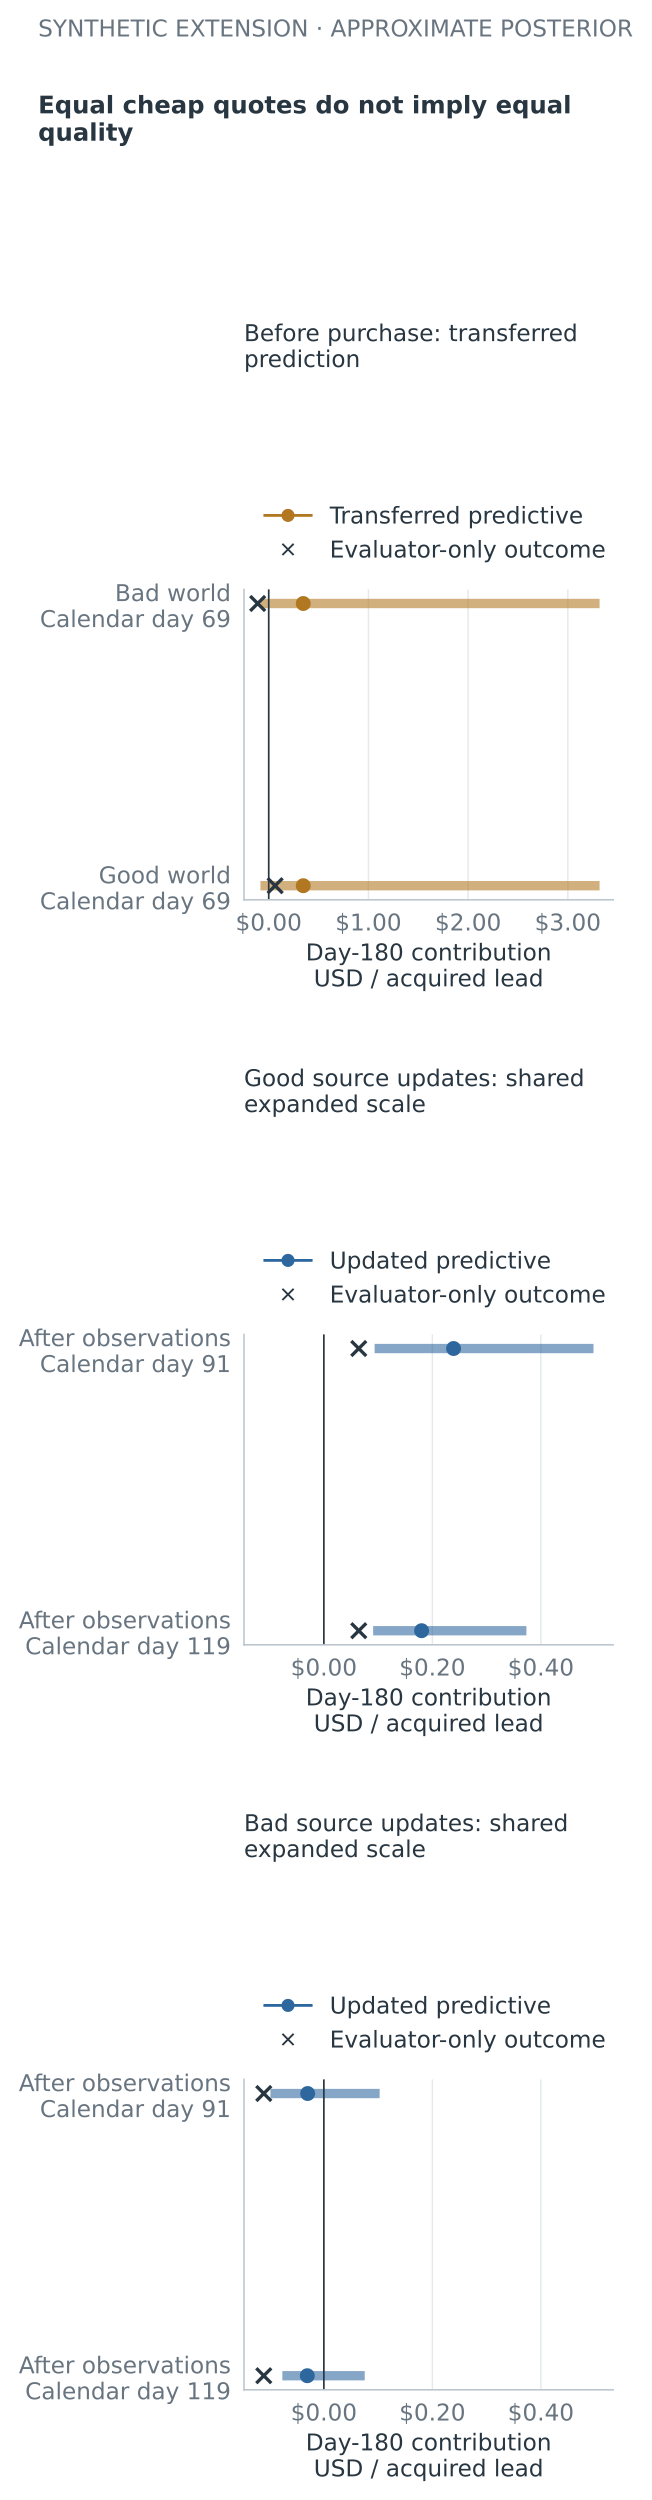
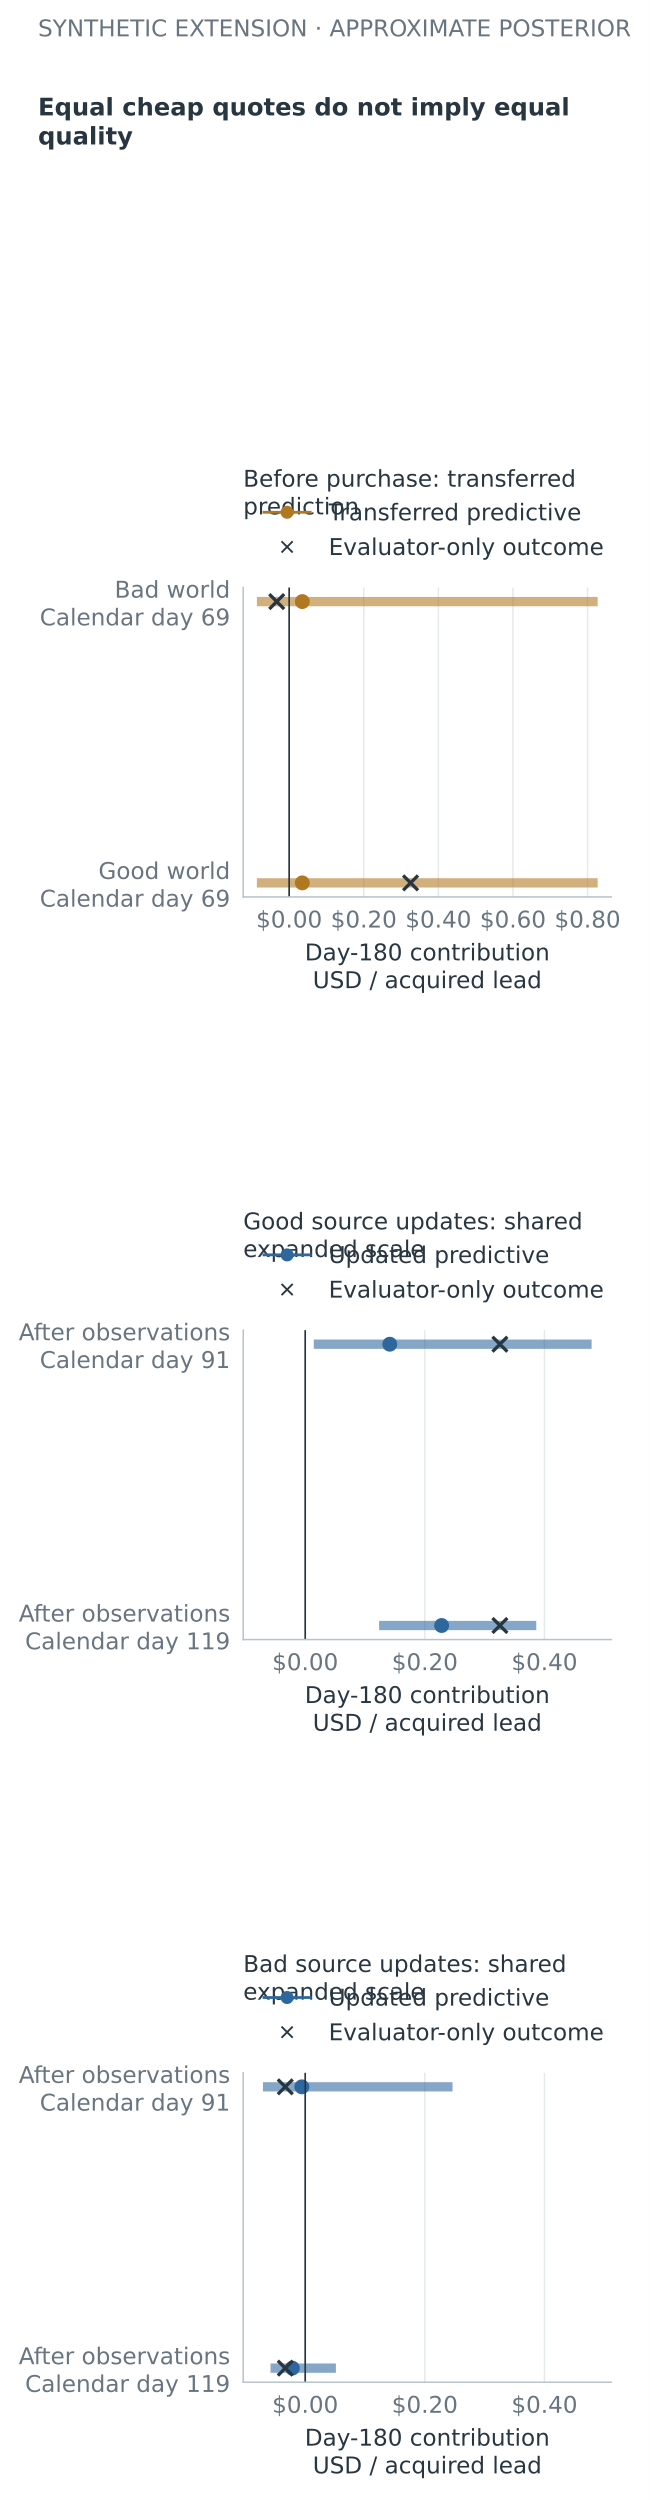
- <svg xmlns="http://www.w3.org/2000/svg" xmlns:xlink="http://www.w3.org/1999/xlink" role="img" aria-labelledby="05-new-source-transfer-mobile-title 05-new-source-transfer-mobile-desc" width="348.898pt" height="1338.029pt" viewBox="0 0 348.898 1338.029" version="1.1">
+ <svg xmlns="http://www.w3.org/2000/svg" xmlns:xlink="http://www.w3.org/1999/xlink" role="img" aria-labelledby="05-new-source-transfer-mobile-title 05-new-source-transfer-mobile-desc" width="348.902pt" height="1342.31pt" viewBox="0 0 348.902 1342.31" version="1.1">
  <defs>
    <style type="text/css">*{stroke-linejoin: round; stroke-linecap: butt}</style>
  </defs>
  <g id="figure_1">
    <g id="patch_1">
-       <path d="M 0 1338.029  L 348.898 1338.029  L 348.898 0  L 0 0  z " style="fill: #ffffff" />
+       <path d="M 0 1342.31  L 348.902 1342.31  L 348.902 0  L 0 0  z " style="fill: #ffffff" />
    </g>
    <g id="axes_1">
      <g id="patch_2">
-         <path d="M 130.587 481.59  L 328.226 481.59  L 328.226 315.45  L 130.587 315.45  z " style="fill: #ffffff" />
+         <path d="M 130.594 481.59  L 328.234 481.59  L 328.234 315.45  L 130.594 315.45  z " style="fill: #ffffff" />
      </g>
      <g id="matplotlib.axis_1">
        <g id="xtick_1">
          <g id="line2d_1">
-             <path d="M 143.817 481.59  L 143.817 315.45  " clip-path="url(#p47cbc9ac75)" style="fill: none; stroke: #e4e9ed; stroke-width: 0.8; stroke-linecap: square" />
+             <path d="M 155.258 481.59  L 155.258 315.45  " clip-path="url(#p6a8cfb82a2)" style="fill: none; stroke: #e4e9ed; stroke-width: 0.8; stroke-linecap: square" />
          </g>
          <g id="line2d_2" />
          <g id="text_1">
-             <text style="font-size: 12.4px; font-family: 'DejaVu Sans'; text-anchor: middle; fill: #687580" x="143.817" y="498.012" transform="rotate(-0 143.8169 498.0121)">$0.00</text>
+             <text style="font-size: 12.4px; font-family: 'DejaVu Sans'; text-anchor: middle; fill: #687580" x="155.258" y="498.012" transform="rotate(-0 155.2583 498.0121)">$0.00</text>
          </g>
        </g>
        <g id="xtick_2">
          <g id="line2d_3">
-             <path d="M 197.18 481.59  L 197.18 315.45  " clip-path="url(#p47cbc9ac75)" style="fill: none; stroke: #e4e9ed; stroke-width: 0.8; stroke-linecap: square" />
+             <path d="M 195.31 481.59  L 195.31 315.45  " clip-path="url(#p6a8cfb82a2)" style="fill: none; stroke: #e4e9ed; stroke-width: 0.8; stroke-linecap: square" />
          </g>
          <g id="line2d_4" />
          <g id="text_2">
-             <text style="font-size: 12.4px; font-family: 'DejaVu Sans'; text-anchor: middle; fill: #687580" x="197.18" y="498.012" transform="rotate(-0 197.1801 498.0121)">$1.00</text>
+             <text style="font-size: 12.4px; font-family: 'DejaVu Sans'; text-anchor: middle; fill: #687580" x="195.31" y="498.012" transform="rotate(-0 195.3099 498.0121)">$0.20</text>
          </g>
        </g>
        <g id="xtick_3">
          <g id="line2d_5">
-             <path d="M 250.543 481.59  L 250.543 315.45  " clip-path="url(#p47cbc9ac75)" style="fill: none; stroke: #e4e9ed; stroke-width: 0.8; stroke-linecap: square" />
+             <path d="M 235.362 481.59  L 235.362 315.45  " clip-path="url(#p6a8cfb82a2)" style="fill: none; stroke: #e4e9ed; stroke-width: 0.8; stroke-linecap: square" />
          </g>
          <g id="line2d_6" />
          <g id="text_3">
-             <text style="font-size: 12.4px; font-family: 'DejaVu Sans'; text-anchor: middle; fill: #687580" x="250.543" y="498.012" transform="rotate(-0 250.5434 498.0121)">$2.00</text>
+             <text style="font-size: 12.4px; font-family: 'DejaVu Sans'; text-anchor: middle; fill: #687580" x="235.362" y="498.012" transform="rotate(-0 235.3615 498.0121)">$0.40</text>
          </g>
        </g>
        <g id="xtick_4">
          <g id="line2d_7">
-             <path d="M 303.907 481.59  L 303.907 315.45  " clip-path="url(#p47cbc9ac75)" style="fill: none; stroke: #e4e9ed; stroke-width: 0.8; stroke-linecap: square" />
+             <path d="M 275.413 481.59  L 275.413 315.45  " clip-path="url(#p6a8cfb82a2)" style="fill: none; stroke: #e4e9ed; stroke-width: 0.8; stroke-linecap: square" />
          </g>
          <g id="line2d_8" />
          <g id="text_4">
-             <text style="font-size: 12.4px; font-family: 'DejaVu Sans'; text-anchor: middle; fill: #687580" x="303.907" y="498.012" transform="rotate(-0 303.9066 498.0121)">$3.00</text>
-           </g>
-         </g>
-         <g id="text_5">
-           <text style="font-size: 12.4px; font-family: 'DejaVu Sans'; fill: #283641" transform="translate(163.6555 514.0129)">Day-180 contribution</text>
-           <text style="font-size: 12.4px; font-family: 'DejaVu Sans'; fill: #283641" transform="translate(167.9296 527.8982)">USD / acquired lead</text>
+             <text style="font-size: 12.4px; font-family: 'DejaVu Sans'; text-anchor: middle; fill: #687580" x="275.413" y="498.012" transform="rotate(-0 275.4131 498.0121)">$0.60</text>
+           </g>
+         </g>
+         <g id="xtick_5">
+           <g id="line2d_9">
+             <path d="M 315.465 481.59  L 315.465 315.45  " clip-path="url(#p6a8cfb82a2)" style="fill: none; stroke: #e4e9ed; stroke-width: 0.8; stroke-linecap: square" />
+           </g>
+           <g id="line2d_10" />
+           <g id="text_5">
+             <text style="font-size: 12.4px; font-family: 'DejaVu Sans'; text-anchor: middle; fill: #687580" x="315.465" y="498.012" transform="rotate(-0 315.4647 498.0121)">$0.80</text>
+           </g>
+         </g>
+         <g id="text_6">
+           <text style="font-size: 12.4px; font-family: 'DejaVu Sans'; fill: #283641" transform="translate(163.6633 515.6542)">Day-180 contribution</text>
+           <text style="font-size: 12.4px; font-family: 'DejaVu Sans'; fill: #283641" transform="translate(167.9345 530.5376)">USD / acquired lead</text>
        </g>
      </g>
      <g id="matplotlib.axis_2">
        <g id="ytick_1">
-           <g id="line2d_9" />
-           <g id="text_6">
-             <text style="font-size: 12.4px; font-family: 'DejaVu Sans'; fill: #687580" transform="translate(61.5245 321.7124)">Bad world</text>
-             <text style="font-size: 12.4px; font-family: 'DejaVu Sans'; fill: #687580" transform="translate(21.35625 335.5977)">Calendar day 69</text>
+           <g id="line2d_11" />
+           <g id="text_7">
+             <text style="font-size: 12.4px; font-family: 'DejaVu Sans'; fill: #687580" transform="translate(61.53225 320.8918)">Bad world</text>
+             <text style="font-size: 12.4px; font-family: 'DejaVu Sans'; fill: #687580" transform="translate(21.364 335.7751)">Calendar day 69</text>
          </g>
        </g>
        <g id="ytick_2">
-           <g id="line2d_10" />
-           <g id="text_7">
-             <text style="font-size: 12.4px; font-family: 'DejaVu Sans'; fill: #687580" transform="translate(52.84837 472.7488)">Good world</text>
-             <text style="font-size: 12.4px; font-family: 'DejaVu Sans'; fill: #687580" transform="translate(21.35625 486.6341)">Calendar day 69</text>
+           <g id="line2d_12" />
+           <g id="text_8">
+             <text style="font-size: 12.4px; font-family: 'DejaVu Sans'; fill: #687580" transform="translate(52.85612 471.9281)">Good world</text>
+             <text style="font-size: 12.4px; font-family: 'DejaVu Sans'; fill: #687580" transform="translate(21.364 486.8115)">Calendar day 69</text>
          </g>
        </g>
      </g>
      <g id="LineCollection_1">
-         <path d="M 139.373 323.002  L 320.906 323.002  " clip-path="url(#p47cbc9ac75)" style="fill: none; stroke: #b17721; stroke-opacity: 0.58; stroke-width: 5" />
-       </g>
-       <g id="line2d_11">
-         <path d="M 162.299 323.002  " clip-path="url(#p47cbc9ac75)" style="fill: none; stroke: #b17721; stroke-width: 1.5; stroke-linecap: square" />
+         <path d="M 137.914 323.002  L 320.914 323.002  " clip-path="url(#p6a8cfb82a2)" style="fill: none; stroke: #b17721; stroke-opacity: 0.58; stroke-width: 5" />
+       </g>
+       <g id="line2d_13">
+         <path d="M 162.308 323.002  " clip-path="url(#p6a8cfb82a2)" style="fill: none; stroke: #b17721; stroke-width: 1.5; stroke-linecap: square" />
        <defs>
-           <path id="mf8f699071f" d="M 0 3.5  C 0.928 3.5 1.819 3.131 2.475 2.475  C 3.131 1.819 3.5 0.928 3.5 0  C 3.5 -0.928 3.131 -1.819 2.475 -2.475  C 1.819 -3.131 0.928 -3.5 0 -3.5  C -0.928 -3.5 -1.819 -3.131 -2.475 -2.475  C -3.131 -1.819 -3.5 -0.928 -3.5 0  C -3.5 0.928 -3.131 1.819 -2.475 2.475  C -1.819 3.131 -0.928 3.5 0 3.5  z " style="stroke: #b17721" />
+           <path id="mad4b477c3c" d="M 0 3.5  C 0.928 3.5 1.819 3.131 2.475 2.475  C 3.131 1.819 3.5 0.928 3.5 0  C 3.5 -0.928 3.131 -1.819 2.475 -2.475  C 1.819 -3.131 0.928 -3.5 0 -3.5  C -0.928 -3.5 -1.819 -3.131 -2.475 -2.475  C -3.131 -1.819 -3.5 -0.928 -3.5 0  C -3.5 0.928 -3.131 1.819 -2.475 2.475  C -1.819 3.131 -0.928 3.5 0 3.5  z " style="stroke: #b17721" />
        </defs>
-         <g clip-path="url(#p47cbc9ac75)">
-           <use xlink:href="#mf8f699071f" x="162.299" y="323.002" style="fill: #b17721; stroke: #b17721" />
-         </g>
-       </g>
-       <g id="line2d_12">
-         <path d="M 137.906 323.002  " clip-path="url(#p47cbc9ac75)" style="fill: none; stroke: #283641; stroke-width: 1.5; stroke-linecap: square" />
+         <g clip-path="url(#p6a8cfb82a2)">
+           <use xlink:href="#mad4b477c3c" x="162.308" y="323.002" style="fill: #b17721; stroke: #b17721" />
+         </g>
+       </g>
+       <g id="line2d_14">
+         <path d="M 148.581 323.002  " clip-path="url(#p6a8cfb82a2)" style="fill: none; stroke: #283641; stroke-width: 1.5; stroke-linecap: square" />
        <defs>
-           <path id="mb9ec2ed5a0" d="M -4 4  L 4 -4  M -4 -4  L 4 4  " style="stroke: #283641; stroke-width: 1.8" />
+           <path id="mddfb6a25ce" d="M -4 4  L 4 -4  M -4 -4  L 4 4  " style="stroke: #283641; stroke-width: 1.8" />
        </defs>
-         <g clip-path="url(#p47cbc9ac75)">
-           <use xlink:href="#mb9ec2ed5a0" x="137.906" y="323.002" style="fill: #283641; stroke: #283641; stroke-width: 1.8" />
+         <g clip-path="url(#p6a8cfb82a2)">
+           <use xlink:href="#mddfb6a25ce" x="148.581" y="323.002" style="fill: #283641; stroke: #283641; stroke-width: 1.8" />
        </g>
      </g>
      <g id="LineCollection_2">
-         <path d="M 139.373 474.038  L 320.906 474.038  " clip-path="url(#p47cbc9ac75)" style="fill: none; stroke: #b17721; stroke-opacity: 0.58; stroke-width: 5" />
-       </g>
-       <g id="line2d_13">
-         <path d="M 162.299 474.038  " clip-path="url(#p47cbc9ac75)" style="fill: none; stroke: #b17721; stroke-width: 1.5; stroke-linecap: square" />
-         <g clip-path="url(#p47cbc9ac75)">
-           <use xlink:href="#mf8f699071f" x="162.299" y="474.038" style="fill: #b17721; stroke: #b17721" />
-         </g>
-       </g>
-       <g id="line2d_14">
-         <path d="M 147.249 474.038  " clip-path="url(#p47cbc9ac75)" style="fill: none; stroke: #283641; stroke-width: 1.5; stroke-linecap: square" />
-         <g clip-path="url(#p47cbc9ac75)">
-           <use xlink:href="#mb9ec2ed5a0" x="147.249" y="474.038" style="fill: #283641; stroke: #283641; stroke-width: 1.8" />
-         </g>
+         <path d="M 137.914 474.038  L 320.914 474.038  " clip-path="url(#p6a8cfb82a2)" style="fill: none; stroke: #b17721; stroke-opacity: 0.58; stroke-width: 5" />
      </g>
      <g id="line2d_15">
-         <path d="M 143.817 481.59  L 143.817 315.45  " clip-path="url(#p47cbc9ac75)" style="fill: none; stroke: #283641; stroke-width: 0.9; stroke-linecap: square" />
+         <path d="M 162.308 474.038  " clip-path="url(#p6a8cfb82a2)" style="fill: none; stroke: #b17721; stroke-width: 1.5; stroke-linecap: square" />
+         <g clip-path="url(#p6a8cfb82a2)">
+           <use xlink:href="#mad4b477c3c" x="162.308" y="474.038" style="fill: #b17721; stroke: #b17721" />
+         </g>
+       </g>
+       <g id="line2d_16">
+         <path d="M 220.444 474.038  " clip-path="url(#p6a8cfb82a2)" style="fill: none; stroke: #283641; stroke-width: 1.5; stroke-linecap: square" />
+         <g clip-path="url(#p6a8cfb82a2)">
+           <use xlink:href="#mddfb6a25ce" x="220.444" y="474.038" style="fill: #283641; stroke: #283641; stroke-width: 1.8" />
+         </g>
+       </g>
+       <g id="line2d_17">
+         <path d="M 155.258 481.59  L 155.258 315.45  " clip-path="url(#p6a8cfb82a2)" style="fill: none; stroke: #283641; stroke-width: 0.9; stroke-linecap: square" />
      </g>
      <g id="patch_3">
-         <path d="M 130.587 481.59  L 130.587 315.45  " style="fill: none; stroke: #b8c2ca; stroke-width: 0.8; stroke-linejoin: miter; stroke-linecap: square" />
+         <path d="M 130.594 481.59  L 130.594 315.45  " style="fill: none; stroke: #b8c2ca; stroke-width: 0.8; stroke-linejoin: miter; stroke-linecap: square" />
      </g>
      <g id="patch_4">
-         <path d="M 130.587 481.59  L 328.226 481.59  " style="fill: none; stroke: #b8c2ca; stroke-width: 0.8; stroke-linejoin: miter; stroke-linecap: square" />
-       </g>
-       <g id="text_8">
-         <text style="font-size: 12.4px; font-family: 'DejaVu Sans'; fill: #283641" transform="translate(130.5865 182.5737)">Before purchase: transferred</text>
-         <text style="font-size: 12.4px; font-family: 'DejaVu Sans'; fill: #283641" transform="translate(130.5865 196.459)">prediction</text>
+         <path d="M 130.594 481.59  L 328.234 481.59  " style="fill: none; stroke: #b8c2ca; stroke-width: 0.8; stroke-linejoin: miter; stroke-linecap: square" />
+       </g>
+       <g id="text_9">
+         <text style="font-size: 12.4px; font-family: 'DejaVu Sans'; fill: #283641" transform="translate(130.5942 261.3228)">Before purchase: transferred</text>
+         <text style="font-size: 12.4px; font-family: 'DejaVu Sans'; fill: #283641" transform="translate(130.5942 276.2062)">prediction</text>
      </g>
      <g id="legend_1">
-         <g id="line2d_16">
-           <path d="M 141.746 275.848  L 154.147 275.848  L 166.547 275.848  " style="fill: none; stroke: #b17721; stroke-width: 1.5; stroke-linecap: square" />
+         <g id="line2d_18">
+           <path d="M 141.754 275.047  L 154.154 275.047  L 166.554 275.047  " style="fill: none; stroke: #b17721; stroke-width: 1.5; stroke-linecap: square" />
          <defs>
-             <path id="me2edc5b5c3" d="M 0 3  C 0.796 3 1.559 2.684 2.121 2.121  C 2.684 1.559 3 0.796 3 0  C 3 -0.796 2.684 -1.559 2.121 -2.121  C 1.559 -2.684 0.796 -3 0 -3  C -0.796 -3 -1.559 -2.684 -2.121 -2.121  C -2.684 -1.559 -3 -0.796 -3 0  C -3 0.796 -2.684 1.559 -2.121 2.121  C -1.559 2.684 -0.796 3 0 3  z " style="stroke: #b17721" />
+             <path id="mb6f53534c7" d="M 0 3  C 0.796 3 1.559 2.684 2.121 2.121  C 2.684 1.559 3 0.796 3 0  C 3 -0.796 2.684 -1.559 2.121 -2.121  C 1.559 -2.684 0.796 -3 0 -3  C -0.796 -3 -1.559 -2.684 -2.121 -2.121  C -2.684 -1.559 -3 -0.796 -3 0  C -3 0.796 -2.684 1.559 -2.121 2.121  C -1.559 2.684 -0.796 3 0 3  z " style="stroke: #b17721" />
          </defs>
          <g>
-             <use xlink:href="#me2edc5b5c3" x="154.147" y="275.848" style="fill: #b17721; stroke: #b17721" />
-           </g>
-         </g>
-         <g id="text_9">
-           <text style="font-size: 12.4px; font-family: 'DejaVu Sans'; text-anchor: start; fill: #283641" x="176.466" y="280.188" transform="rotate(-0 176.4665 280.1875)">Transferred predictive</text>
-         </g>
-         <g id="line2d_17">
+             <use xlink:href="#mb6f53534c7" x="154.154" y="275.047" style="fill: #b17721; stroke: #b17721" />
+           </g>
+         </g>
+         <g id="text_10">
+           <text style="font-size: 12.4px; font-family: 'DejaVu Sans'; text-anchor: start; fill: #283641" x="176.474" y="279.387" transform="rotate(-0 176.4743 279.3873)">Transferred predictive</text>
+         </g>
+         <g id="line2d_19">
          <defs>
-             <path id="m754a413dc8" d="M -3 3  L 3 -3  M -3 -3  L 3 3  " style="stroke: #283641" />
+             <path id="m3c01a534a0" d="M -3 3  L 3 -3  M -3 -3  L 3 3  " style="stroke: #283641" />
          </defs>
          <g>
-             <use xlink:href="#m754a413dc8" x="154.147" y="294.048" style="fill: #283641; stroke: #283641" />
-           </g>
-         </g>
-         <g id="text_10">
-           <text style="font-size: 12.4px; font-family: 'DejaVu Sans'; text-anchor: start; fill: #283641" x="176.466" y="298.388" transform="rotate(-0 176.4665 298.3884)">Evaluator-only outcome</text>
+             <use xlink:href="#m3c01a534a0" x="154.154" y="293.648" style="fill: #283641; stroke: #283641" />
+           </g>
+         </g>
+         <g id="text_11">
+           <text style="font-size: 12.4px; font-family: 'DejaVu Sans'; text-anchor: start; fill: #283641" x="176.474" y="297.988" transform="rotate(-0 176.4743 297.9883)">Evaluator-only outcome</text>
        </g>
      </g>
    </g>
    <g id="axes_2">
      <g id="patch_5">
-         <path d="M 130.587 880.326  L 328.226 880.326  L 328.226 714.186  L 130.587 714.186  z " style="fill: #ffffff" />
+         <path d="M 130.594 880.326  L 328.234 880.326  L 328.234 714.186  L 130.594 714.186  z " style="fill: #ffffff" />
      </g>
      <g id="matplotlib.axis_3">
-         <g id="xtick_5">
-           <g id="line2d_18">
-             <path d="M 173.334 880.326  L 173.334 714.186  " clip-path="url(#p0f7b0b993e)" style="fill: none; stroke: #e4e9ed; stroke-width: 0.8; stroke-linecap: square" />
-           </g>
-           <g id="line2d_19" />
-           <g id="text_11">
-             <text style="font-size: 12.4px; font-family: 'DejaVu Sans'; text-anchor: middle; fill: #687580" x="173.334" y="896.748" transform="rotate(-0 173.3341 896.7481)">$0.00</text>
-           </g>
-         </g>
        <g id="xtick_6">
          <g id="line2d_20">
-             <path d="M 231.406 880.326  L 231.406 714.186  " clip-path="url(#p0f7b0b993e)" style="fill: none; stroke: #e4e9ed; stroke-width: 0.8; stroke-linecap: square" />
+             <path d="M 163.872 880.326  L 163.872 714.186  " clip-path="url(#p2918522f37)" style="fill: none; stroke: #e4e9ed; stroke-width: 0.8; stroke-linecap: square" />
          </g>
          <g id="line2d_21" />
          <g id="text_12">
-             <text style="font-size: 12.4px; font-family: 'DejaVu Sans'; text-anchor: middle; fill: #687580" x="231.406" y="896.748" transform="rotate(-0 231.4065 896.7481)">$0.20</text>
+             <text style="font-size: 12.4px; font-family: 'DejaVu Sans'; text-anchor: middle; fill: #687580" x="163.872" y="896.748" transform="rotate(-0 163.8717 896.7481)">$0.00</text>
          </g>
        </g>
        <g id="xtick_7">
          <g id="line2d_22">
-             <path d="M 289.479 880.326  L 289.479 714.186  " clip-path="url(#p0f7b0b993e)" style="fill: none; stroke: #e4e9ed; stroke-width: 0.8; stroke-linecap: square" />
+             <path d="M 228.1 880.326  L 228.1 714.186  " clip-path="url(#p2918522f37)" style="fill: none; stroke: #e4e9ed; stroke-width: 0.8; stroke-linecap: square" />
          </g>
          <g id="line2d_23" />
          <g id="text_13">
-             <text style="font-size: 12.4px; font-family: 'DejaVu Sans'; text-anchor: middle; fill: #687580" x="289.479" y="896.748" transform="rotate(-0 289.4789 896.7481)">$0.40</text>
-           </g>
-         </g>
-         <g id="text_14">
-           <text style="font-size: 12.4px; font-family: 'DejaVu Sans'; fill: #283641" transform="translate(163.6555 912.7489)">Day-180 contribution</text>
-           <text style="font-size: 12.4px; font-family: 'DejaVu Sans'; fill: #283641" transform="translate(167.9296 926.6342)">USD / acquired lead</text>
+             <text style="font-size: 12.4px; font-family: 'DejaVu Sans'; text-anchor: middle; fill: #687580" x="228.1" y="896.748" transform="rotate(-0 228.0997 896.7481)">$0.20</text>
+           </g>
+         </g>
+         <g id="xtick_8">
+           <g id="line2d_24">
+             <path d="M 292.328 880.326  L 292.328 714.186  " clip-path="url(#p2918522f37)" style="fill: none; stroke: #e4e9ed; stroke-width: 0.8; stroke-linecap: square" />
+           </g>
+           <g id="line2d_25" />
+           <g id="text_14">
+             <text style="font-size: 12.4px; font-family: 'DejaVu Sans'; text-anchor: middle; fill: #687580" x="292.328" y="896.748" transform="rotate(-0 292.3277 896.7481)">$0.40</text>
+           </g>
+         </g>
+         <g id="text_15">
+           <text style="font-size: 12.4px; font-family: 'DejaVu Sans'; fill: #283641" transform="translate(163.6633 914.3902)">Day-180 contribution</text>
+           <text style="font-size: 12.4px; font-family: 'DejaVu Sans'; fill: #283641" transform="translate(167.9345 929.2736)">USD / acquired lead</text>
        </g>
      </g>
      <g id="matplotlib.axis_4">
        <g id="ytick_3">
-           <g id="line2d_24" />
-           <g id="text_15">
-             <text style="font-size: 12.4px; font-family: 'DejaVu Sans'; fill: #687580" transform="translate(10.08 720.4484)">After observations</text>
-             <text style="font-size: 12.4px; font-family: 'DejaVu Sans'; fill: #687580" transform="translate(21.35625 734.3337)">Calendar day 91</text>
+           <g id="line2d_26" />
+           <g id="text_16">
+             <text style="font-size: 12.4px; font-family: 'DejaVu Sans'; fill: #687580" transform="translate(10.08 719.6278)">After observations</text>
+             <text style="font-size: 12.4px; font-family: 'DejaVu Sans'; fill: #687580" transform="translate(21.364 734.5112)">Calendar day 91</text>
          </g>
        </g>
        <g id="ytick_4">
-           <g id="line2d_25" />
-           <g id="text_16">
-             <text style="font-size: 12.4px; font-family: 'DejaVu Sans'; fill: #687580" transform="translate(10.08 871.4848)">After observations</text>
-             <text style="font-size: 12.4px; font-family: 'DejaVu Sans'; fill: #687580" transform="translate(13.46675 885.3701)">Calendar day 119</text>
+           <g id="line2d_27" />
+           <g id="text_17">
+             <text style="font-size: 12.4px; font-family: 'DejaVu Sans'; fill: #687580" transform="translate(10.08 870.6641)">After observations</text>
+             <text style="font-size: 12.4px; font-family: 'DejaVu Sans'; fill: #687580" transform="translate(13.4745 885.5475)">Calendar day 119</text>
          </g>
        </g>
      </g>
      <g id="LineCollection_3">
-         <path d="M 200.503 721.738  L 317.639 721.738  " clip-path="url(#p0f7b0b993e)" style="fill: none; stroke: #2d679d; stroke-opacity: 0.58; stroke-width: 5" />
-       </g>
-       <g id="line2d_26">
-         <path d="M 242.753 721.738  " clip-path="url(#p0f7b0b993e)" style="fill: none; stroke: #2d679d; stroke-width: 1.5; stroke-linecap: square" />
+         <path d="M 168.473 721.738  L 317.646 721.738  " clip-path="url(#p2918522f37)" style="fill: none; stroke: #2d679d; stroke-opacity: 0.58; stroke-width: 5" />
+       </g>
+       <g id="line2d_28">
+         <path d="M 209.281 721.738  " clip-path="url(#p2918522f37)" style="fill: none; stroke: #2d679d; stroke-width: 1.5; stroke-linecap: square" />
        <defs>
-           <path id="mad2d044186" d="M 0 3.5  C 0.928 3.5 1.819 3.131 2.475 2.475  C 3.131 1.819 3.5 0.928 3.5 0  C 3.5 -0.928 3.131 -1.819 2.475 -2.475  C 1.819 -3.131 0.928 -3.5 0 -3.5  C -0.928 -3.5 -1.819 -3.131 -2.475 -2.475  C -3.131 -1.819 -3.5 -0.928 -3.5 0  C -3.5 0.928 -3.131 1.819 -2.475 2.475  C -1.819 3.131 -0.928 3.5 0 3.5  z " style="stroke: #2d679d" />
+           <path id="m82f640087a" d="M 0 3.5  C 0.928 3.5 1.819 3.131 2.475 2.475  C 3.131 1.819 3.5 0.928 3.5 0  C 3.5 -0.928 3.131 -1.819 2.475 -2.475  C 1.819 -3.131 0.928 -3.5 0 -3.5  C -0.928 -3.5 -1.819 -3.131 -2.475 -2.475  C -3.131 -1.819 -3.5 -0.928 -3.5 0  C -3.5 0.928 -3.131 1.819 -2.475 2.475  C -1.819 3.131 -0.928 3.5 0 3.5  z " style="stroke: #2d679d" />
        </defs>
-         <g clip-path="url(#p0f7b0b993e)">
-           <use xlink:href="#mad2d044186" x="242.753" y="721.738" style="fill: #2d679d; stroke: #2d679d" />
-         </g>
-       </g>
-       <g id="line2d_27">
-         <path d="M 192.009 721.738  " clip-path="url(#p0f7b0b993e)" style="fill: none; stroke: #283641; stroke-width: 1.5; stroke-linecap: square" />
-         <g clip-path="url(#p0f7b0b993e)">
-           <use xlink:href="#mb9ec2ed5a0" x="192.009" y="721.738" style="fill: #283641; stroke: #283641; stroke-width: 1.8" />
+         <g clip-path="url(#p2918522f37)">
+           <use xlink:href="#m82f640087a" x="209.281" y="721.738" style="fill: #2d679d; stroke: #2d679d" />
+         </g>
+       </g>
+       <g id="line2d_29">
+         <path d="M 268.406 721.738  " clip-path="url(#p2918522f37)" style="fill: none; stroke: #283641; stroke-width: 1.5; stroke-linecap: square" />
+         <g clip-path="url(#p2918522f37)">
+           <use xlink:href="#mddfb6a25ce" x="268.406" y="721.738" style="fill: #283641; stroke: #283641; stroke-width: 1.8" />
        </g>
      </g>
      <g id="LineCollection_4">
-         <path d="M 199.705 872.774  L 281.732 872.774  " clip-path="url(#p0f7b0b993e)" style="fill: none; stroke: #2d679d; stroke-opacity: 0.58; stroke-width: 5" />
-       </g>
-       <g id="line2d_28">
-         <path d="M 225.64 872.774  " clip-path="url(#p0f7b0b993e)" style="fill: none; stroke: #2d679d; stroke-width: 1.5; stroke-linecap: square" />
-         <g clip-path="url(#p0f7b0b993e)">
-           <use xlink:href="#mad2d044186" x="225.64" y="872.774" style="fill: #2d679d; stroke: #2d679d" />
-         </g>
-       </g>
-       <g id="line2d_29">
-         <path d="M 192.009 872.774  " clip-path="url(#p0f7b0b993e)" style="fill: none; stroke: #283641; stroke-width: 1.5; stroke-linecap: square" />
-         <g clip-path="url(#p0f7b0b993e)">
-           <use xlink:href="#mb9ec2ed5a0" x="192.009" y="872.774" style="fill: #283641; stroke: #283641; stroke-width: 1.8" />
-         </g>
+         <path d="M 203.563 872.774  L 287.932 872.774  " clip-path="url(#p2918522f37)" style="fill: none; stroke: #2d679d; stroke-opacity: 0.58; stroke-width: 5" />
      </g>
      <g id="line2d_30">
-         <path d="M 173.334 880.326  L 173.334 714.186  " clip-path="url(#p0f7b0b993e)" style="fill: none; stroke: #283641; stroke-width: 0.9; stroke-linecap: square" />
+         <path d="M 237.129 872.774  " clip-path="url(#p2918522f37)" style="fill: none; stroke: #2d679d; stroke-width: 1.5; stroke-linecap: square" />
+         <g clip-path="url(#p2918522f37)">
+           <use xlink:href="#m82f640087a" x="237.129" y="872.774" style="fill: #2d679d; stroke: #2d679d" />
+         </g>
+       </g>
+       <g id="line2d_31">
+         <path d="M 268.406 872.774  " clip-path="url(#p2918522f37)" style="fill: none; stroke: #283641; stroke-width: 1.5; stroke-linecap: square" />
+         <g clip-path="url(#p2918522f37)">
+           <use xlink:href="#mddfb6a25ce" x="268.406" y="872.774" style="fill: #283641; stroke: #283641; stroke-width: 1.8" />
+         </g>
+       </g>
+       <g id="line2d_32">
+         <path d="M 163.872 880.326  L 163.872 714.186  " clip-path="url(#p2918522f37)" style="fill: none; stroke: #283641; stroke-width: 0.9; stroke-linecap: square" />
      </g>
      <g id="patch_6">
-         <path d="M 130.587 880.326  L 130.587 714.186  " style="fill: none; stroke: #b8c2ca; stroke-width: 0.8; stroke-linejoin: miter; stroke-linecap: square" />
+         <path d="M 130.594 880.326  L 130.594 714.186  " style="fill: none; stroke: #b8c2ca; stroke-width: 0.8; stroke-linejoin: miter; stroke-linecap: square" />
      </g>
      <g id="patch_7">
-         <path d="M 130.587 880.326  L 328.226 880.326  " style="fill: none; stroke: #b8c2ca; stroke-width: 0.8; stroke-linejoin: miter; stroke-linecap: square" />
-       </g>
-       <g id="text_17">
-         <text style="font-size: 12.4px; font-family: 'DejaVu Sans'; fill: #283641" transform="translate(130.5865 581.3097)">Good source updates: shared</text>
-         <text style="font-size: 12.4px; font-family: 'DejaVu Sans'; fill: #283641" transform="translate(130.5865 595.195)">expanded scale</text>
+         <path d="M 130.594 880.326  L 328.234 880.326  " style="fill: none; stroke: #b8c2ca; stroke-width: 0.8; stroke-linejoin: miter; stroke-linecap: square" />
+       </g>
+       <g id="text_18">
+         <text style="font-size: 12.4px; font-family: 'DejaVu Sans'; fill: #283641" transform="translate(130.5942 660.0588)">Good source updates: shared</text>
+         <text style="font-size: 12.4px; font-family: 'DejaVu Sans'; fill: #283641" transform="translate(130.5942 674.9422)">expanded scale</text>
      </g>
      <g id="legend_2">
-         <g id="line2d_31">
-           <path d="M 141.746 674.584  L 154.147 674.584  L 166.547 674.584  " style="fill: none; stroke: #2d679d; stroke-width: 1.5; stroke-linecap: square" />
+         <g id="line2d_33">
+           <path d="M 141.754 673.783  L 154.154 673.783  L 166.554 673.783  " style="fill: none; stroke: #2d679d; stroke-width: 1.5; stroke-linecap: square" />
          <defs>
-             <path id="ma5c5460b61" d="M 0 3  C 0.796 3 1.559 2.684 2.121 2.121  C 2.684 1.559 3 0.796 3 0  C 3 -0.796 2.684 -1.559 2.121 -2.121  C 1.559 -2.684 0.796 -3 0 -3  C -0.796 -3 -1.559 -2.684 -2.121 -2.121  C -2.684 -1.559 -3 -0.796 -3 0  C -3 0.796 -2.684 1.559 -2.121 2.121  C -1.559 2.684 -0.796 3 0 3  z " style="stroke: #2d679d" />
+             <path id="m22eac96268" d="M 0 3  C 0.796 3 1.559 2.684 2.121 2.121  C 2.684 1.559 3 0.796 3 0  C 3 -0.796 2.684 -1.559 2.121 -2.121  C 1.559 -2.684 0.796 -3 0 -3  C -0.796 -3 -1.559 -2.684 -2.121 -2.121  C -2.684 -1.559 -3 -0.796 -3 0  C -3 0.796 -2.684 1.559 -2.121 2.121  C -1.559 2.684 -0.796 3 0 3  z " style="stroke: #2d679d" />
          </defs>
          <g>
-             <use xlink:href="#ma5c5460b61" x="154.147" y="674.584" style="fill: #2d679d; stroke: #2d679d" />
-           </g>
-         </g>
-         <g id="text_18">
-           <text style="font-size: 12.4px; font-family: 'DejaVu Sans'; text-anchor: start; fill: #283641" x="176.466" y="678.924" transform="rotate(-0 176.4665 678.9235)">Updated predictive</text>
-         </g>
-         <g id="line2d_32">
-           <g>
-             <use xlink:href="#m754a413dc8" x="154.147" y="692.784" style="fill: #283641; stroke: #283641" />
+             <use xlink:href="#m22eac96268" x="154.154" y="673.783" style="fill: #2d679d; stroke: #2d679d" />
          </g>
        </g>
        <g id="text_19">
-           <text style="font-size: 12.4px; font-family: 'DejaVu Sans'; text-anchor: start; fill: #283641" x="176.466" y="697.124" transform="rotate(-0 176.4665 697.1244)">Evaluator-only outcome</text>
+           <text style="font-size: 12.4px; font-family: 'DejaVu Sans'; text-anchor: start; fill: #283641" x="176.474" y="678.123" transform="rotate(-0 176.4743 678.1233)">Updated predictive</text>
+         </g>
+         <g id="line2d_34">
+           <g>
+             <use xlink:href="#m3c01a534a0" x="154.154" y="692.384" style="fill: #283641; stroke: #283641" />
+           </g>
+         </g>
+         <g id="text_20">
+           <text style="font-size: 12.4px; font-family: 'DejaVu Sans'; text-anchor: start; fill: #283641" x="176.474" y="696.724" transform="rotate(-0 176.4743 696.7243)">Evaluator-only outcome</text>
        </g>
      </g>
    </g>
    <g id="axes_3">
      <g id="patch_8">
-         <path d="M 130.587 1279.062  L 328.226 1279.062  L 328.226 1112.922  L 130.587 1112.922  z " style="fill: #ffffff" />
+         <path d="M 130.594 1279.062  L 328.234 1279.062  L 328.234 1112.922  L 130.594 1112.922  z " style="fill: #ffffff" />
      </g>
      <g id="matplotlib.axis_5">
-         <g id="xtick_8">
-           <g id="line2d_33">
-             <path d="M 173.334 1279.062  L 173.334 1112.922  " clip-path="url(#pcbc1e62b7f)" style="fill: none; stroke: #e4e9ed; stroke-width: 0.8; stroke-linecap: square" />
-           </g>
-           <g id="line2d_34" />
-           <g id="text_20">
-             <text style="font-size: 12.4px; font-family: 'DejaVu Sans'; text-anchor: middle; fill: #687580" x="173.334" y="1295.484" transform="rotate(-0 173.3341 1295.484)">$0.00</text>
-           </g>
-         </g>
        <g id="xtick_9">
          <g id="line2d_35">
-             <path d="M 231.406 1279.062  L 231.406 1112.922  " clip-path="url(#pcbc1e62b7f)" style="fill: none; stroke: #e4e9ed; stroke-width: 0.8; stroke-linecap: square" />
+             <path d="M 163.872 1279.062  L 163.872 1112.922  " clip-path="url(#pe77f4951b3)" style="fill: none; stroke: #e4e9ed; stroke-width: 0.8; stroke-linecap: square" />
          </g>
          <g id="line2d_36" />
          <g id="text_21">
-             <text style="font-size: 12.4px; font-family: 'DejaVu Sans'; text-anchor: middle; fill: #687580" x="231.406" y="1295.484" transform="rotate(-0 231.4065 1295.484)">$0.20</text>
+             <text style="font-size: 12.4px; font-family: 'DejaVu Sans'; text-anchor: middle; fill: #687580" x="163.872" y="1295.484" transform="rotate(-0 163.8717 1295.484)">$0.00</text>
          </g>
        </g>
        <g id="xtick_10">
          <g id="line2d_37">
-             <path d="M 289.479 1279.062  L 289.479 1112.922  " clip-path="url(#pcbc1e62b7f)" style="fill: none; stroke: #e4e9ed; stroke-width: 0.8; stroke-linecap: square" />
+             <path d="M 228.1 1279.062  L 228.1 1112.922  " clip-path="url(#pe77f4951b3)" style="fill: none; stroke: #e4e9ed; stroke-width: 0.8; stroke-linecap: square" />
          </g>
          <g id="line2d_38" />
          <g id="text_22">
-             <text style="font-size: 12.4px; font-family: 'DejaVu Sans'; text-anchor: middle; fill: #687580" x="289.479" y="1295.484" transform="rotate(-0 289.4789 1295.484)">$0.40</text>
-           </g>
-         </g>
-         <g id="text_23">
-           <text style="font-size: 12.4px; font-family: 'DejaVu Sans'; fill: #283641" transform="translate(163.6555 1311.485)">Day-180 contribution</text>
-           <text style="font-size: 12.4px; font-family: 'DejaVu Sans'; fill: #283641" transform="translate(167.9296 1325.37)">USD / acquired lead</text>
+             <text style="font-size: 12.4px; font-family: 'DejaVu Sans'; text-anchor: middle; fill: #687580" x="228.1" y="1295.484" transform="rotate(-0 228.0997 1295.484)">$0.20</text>
+           </g>
+         </g>
+         <g id="xtick_11">
+           <g id="line2d_39">
+             <path d="M 292.328 1279.062  L 292.328 1112.922  " clip-path="url(#pe77f4951b3)" style="fill: none; stroke: #e4e9ed; stroke-width: 0.8; stroke-linecap: square" />
+           </g>
+           <g id="line2d_40" />
+           <g id="text_23">
+             <text style="font-size: 12.4px; font-family: 'DejaVu Sans'; text-anchor: middle; fill: #687580" x="292.328" y="1295.484" transform="rotate(-0 292.3277 1295.484)">$0.40</text>
+           </g>
+         </g>
+         <g id="text_24">
+           <text style="font-size: 12.4px; font-family: 'DejaVu Sans'; fill: #283641" transform="translate(163.6633 1313.126)">Day-180 contribution</text>
+           <text style="font-size: 12.4px; font-family: 'DejaVu Sans'; fill: #283641" transform="translate(167.9345 1328.01)">USD / acquired lead</text>
        </g>
      </g>
      <g id="matplotlib.axis_6">
        <g id="ytick_5">
-           <g id="line2d_39" />
-           <g id="text_24">
-             <text style="font-size: 12.4px; font-family: 'DejaVu Sans'; fill: #687580" transform="translate(10.08 1119.184)">After observations</text>
-             <text style="font-size: 12.4px; font-family: 'DejaVu Sans'; fill: #687580" transform="translate(21.35625 1133.07)">Calendar day 91</text>
+           <g id="line2d_41" />
+           <g id="text_25">
+             <text style="font-size: 12.4px; font-family: 'DejaVu Sans'; fill: #687580" transform="translate(10.08 1118.364)">After observations</text>
+             <text style="font-size: 12.4px; font-family: 'DejaVu Sans'; fill: #687580" transform="translate(21.364 1133.247)">Calendar day 91</text>
          </g>
        </g>
        <g id="ytick_6">
-           <g id="line2d_40" />
-           <g id="text_25">
-             <text style="font-size: 12.4px; font-family: 'DejaVu Sans'; fill: #687580" transform="translate(10.08 1270.221)">After observations</text>
-             <text style="font-size: 12.4px; font-family: 'DejaVu Sans'; fill: #687580" transform="translate(13.46675 1284.106)">Calendar day 119</text>
+           <g id="line2d_42" />
+           <g id="text_26">
+             <text style="font-size: 12.4px; font-family: 'DejaVu Sans'; fill: #687580" transform="translate(10.08 1269.4)">After observations</text>
+             <text style="font-size: 12.4px; font-family: 'DejaVu Sans'; fill: #687580" transform="translate(13.4745 1284.284)">Calendar day 119</text>
          </g>
        </g>
      </g>
      <g id="LineCollection_5">
-         <path d="M 144.738 1120.474  L 203.19 1120.474  " clip-path="url(#pcbc1e62b7f)" style="fill: none; stroke: #2d679d; stroke-opacity: 0.58; stroke-width: 5" />
-       </g>
-       <g id="line2d_41">
-         <path d="M 164.666 1120.474  " clip-path="url(#pcbc1e62b7f)" style="fill: none; stroke: #2d679d; stroke-width: 1.5; stroke-linecap: square" />
-         <g clip-path="url(#pcbc1e62b7f)">
-           <use xlink:href="#mad2d044186" x="164.666" y="1120.474" style="fill: #2d679d; stroke: #2d679d" />
-         </g>
-       </g>
-       <g id="line2d_42">
-         <path d="M 141.174 1120.474  " clip-path="url(#pcbc1e62b7f)" style="fill: none; stroke: #283641; stroke-width: 1.5; stroke-linecap: square" />
-         <g clip-path="url(#pcbc1e62b7f)">
-           <use xlink:href="#mb9ec2ed5a0" x="141.174" y="1120.474" style="fill: #283641; stroke: #283641; stroke-width: 1.8" />
+         <path d="M 141.182 1120.474  L 242.981 1120.474  " clip-path="url(#pe77f4951b3)" style="fill: none; stroke: #2d679d; stroke-opacity: 0.58; stroke-width: 5" />
+       </g>
+       <g id="line2d_43">
+         <path d="M 162.073 1120.474  " clip-path="url(#pe77f4951b3)" style="fill: none; stroke: #2d679d; stroke-width: 1.5; stroke-linecap: square" />
+         <g clip-path="url(#pe77f4951b3)">
+           <use xlink:href="#m82f640087a" x="162.073" y="1120.474" style="fill: #2d679d; stroke: #2d679d" />
+         </g>
+       </g>
+       <g id="line2d_44">
+         <path d="M 153.163 1120.474  " clip-path="url(#pe77f4951b3)" style="fill: none; stroke: #283641; stroke-width: 1.5; stroke-linecap: square" />
+         <g clip-path="url(#pe77f4951b3)">
+           <use xlink:href="#mddfb6a25ce" x="153.163" y="1120.474" style="fill: #283641; stroke: #283641; stroke-width: 1.8" />
        </g>
      </g>
      <g id="LineCollection_6">
-         <path d="M 151.122 1271.51  L 195.194 1271.51  " clip-path="url(#pcbc1e62b7f)" style="fill: none; stroke: #2d679d; stroke-opacity: 0.58; stroke-width: 5" />
-       </g>
-       <g id="line2d_43">
-         <path d="M 164.466 1271.51  " clip-path="url(#pcbc1e62b7f)" style="fill: none; stroke: #2d679d; stroke-width: 1.5; stroke-linecap: square" />
-         <g clip-path="url(#pcbc1e62b7f)">
-           <use xlink:href="#mad2d044186" x="164.466" y="1271.51" style="fill: #2d679d; stroke: #2d679d" />
-         </g>
-       </g>
-       <g id="line2d_44">
-         <path d="M 141.174 1271.51  " clip-path="url(#pcbc1e62b7f)" style="fill: none; stroke: #283641; stroke-width: 1.5; stroke-linecap: square" />
-         <g clip-path="url(#pcbc1e62b7f)">
-           <use xlink:href="#mb9ec2ed5a0" x="141.174" y="1271.51" style="fill: #283641; stroke: #283641; stroke-width: 1.8" />
-         </g>
+         <path d="M 145.251 1271.51  L 180.343 1271.51  " clip-path="url(#pe77f4951b3)" style="fill: none; stroke: #2d679d; stroke-opacity: 0.58; stroke-width: 5" />
      </g>
      <g id="line2d_45">
-         <path d="M 173.334 1279.062  L 173.334 1112.922  " clip-path="url(#pcbc1e62b7f)" style="fill: none; stroke: #283641; stroke-width: 0.9; stroke-linecap: square" />
+         <path d="M 156.965 1271.51  " clip-path="url(#pe77f4951b3)" style="fill: none; stroke: #2d679d; stroke-width: 1.5; stroke-linecap: square" />
+         <g clip-path="url(#pe77f4951b3)">
+           <use xlink:href="#m82f640087a" x="156.965" y="1271.51" style="fill: #2d679d; stroke: #2d679d" />
+         </g>
+       </g>
+       <g id="line2d_46">
+         <path d="M 153.163 1271.51  " clip-path="url(#pe77f4951b3)" style="fill: none; stroke: #283641; stroke-width: 1.5; stroke-linecap: square" />
+         <g clip-path="url(#pe77f4951b3)">
+           <use xlink:href="#mddfb6a25ce" x="153.163" y="1271.51" style="fill: #283641; stroke: #283641; stroke-width: 1.8" />
+         </g>
+       </g>
+       <g id="line2d_47">
+         <path d="M 163.872 1279.062  L 163.872 1112.922  " clip-path="url(#pe77f4951b3)" style="fill: none; stroke: #283641; stroke-width: 0.9; stroke-linecap: square" />
      </g>
      <g id="patch_9">
-         <path d="M 130.587 1279.062  L 130.587 1112.922  " style="fill: none; stroke: #b8c2ca; stroke-width: 0.8; stroke-linejoin: miter; stroke-linecap: square" />
+         <path d="M 130.594 1279.062  L 130.594 1112.922  " style="fill: none; stroke: #b8c2ca; stroke-width: 0.8; stroke-linejoin: miter; stroke-linecap: square" />
      </g>
      <g id="patch_10">
-         <path d="M 130.587 1279.062  L 328.226 1279.062  " style="fill: none; stroke: #b8c2ca; stroke-width: 0.8; stroke-linejoin: miter; stroke-linecap: square" />
-       </g>
-       <g id="text_26">
-         <text style="font-size: 12.4px; font-family: 'DejaVu Sans'; fill: #283641" transform="translate(130.5865 980.0457)">Bad source updates: shared</text>
-         <text style="font-size: 12.4px; font-family: 'DejaVu Sans'; fill: #283641" transform="translate(130.5865 993.931)">expanded scale</text>
+         <path d="M 130.594 1279.062  L 328.234 1279.062  " style="fill: none; stroke: #b8c2ca; stroke-width: 0.8; stroke-linejoin: miter; stroke-linecap: square" />
+       </g>
+       <g id="text_27">
+         <text style="font-size: 12.4px; font-family: 'DejaVu Sans'; fill: #283641" transform="translate(130.5942 1058.795)">Bad source updates: shared</text>
+         <text style="font-size: 12.4px; font-family: 'DejaVu Sans'; fill: #283641" transform="translate(130.5942 1073.678)">expanded scale</text>
      </g>
      <g id="legend_3">
-         <g id="line2d_46">
-           <path d="M 141.746 1073.32  L 154.147 1073.32  L 166.547 1073.32  " style="fill: none; stroke: #2d679d; stroke-width: 1.5; stroke-linecap: square" />
-           <g>
-             <use xlink:href="#ma5c5460b61" x="154.147" y="1073.32" style="fill: #2d679d; stroke: #2d679d" />
-           </g>
-         </g>
-         <g id="text_27">
-           <text style="font-size: 12.4px; font-family: 'DejaVu Sans'; text-anchor: start; fill: #283641" x="176.466" y="1077.66" transform="rotate(-0 176.4665 1077.66)">Updated predictive</text>
-         </g>
-         <g id="line2d_47">
-           <g>
-             <use xlink:href="#m754a413dc8" x="154.147" y="1091.52" style="fill: #283641; stroke: #283641" />
+         <g id="line2d_48">
+           <path d="M 141.754 1072.519  L 154.154 1072.519  L 166.554 1072.519  " style="fill: none; stroke: #2d679d; stroke-width: 1.5; stroke-linecap: square" />
+           <g>
+             <use xlink:href="#m22eac96268" x="154.154" y="1072.519" style="fill: #2d679d; stroke: #2d679d" />
          </g>
        </g>
        <g id="text_28">
-           <text style="font-size: 12.4px; font-family: 'DejaVu Sans'; text-anchor: start; fill: #283641" x="176.466" y="1095.86" transform="rotate(-0 176.4665 1095.86)">Evaluator-only outcome</text>
-         </g>
-       </g>
-     </g>
-     <g id="text_29">
-       <text style="font-size: 12.4px; font-family: 'DejaVu Sans'; text-anchor: start; fill: #687580" x="20.427" y="19.502" transform="rotate(-0 20.4265 19.50206)">SYNTHETIC EXTENSION · APPROXIMATE POSTERIOR</text>
+           <text style="font-size: 12.4px; font-family: 'DejaVu Sans'; text-anchor: start; fill: #283641" x="176.474" y="1076.859" transform="rotate(-0 176.4743 1076.859)">Updated predictive</text>
+         </g>
+         <g id="line2d_49">
+           <g>
+             <use xlink:href="#m3c01a534a0" x="154.154" y="1091.12" style="fill: #283641; stroke: #283641" />
+           </g>
+         </g>
+         <g id="text_29">
+           <text style="font-size: 12.4px; font-family: 'DejaVu Sans'; text-anchor: start; fill: #283641" x="176.474" y="1095.46" transform="rotate(-0 176.4743 1095.46)">Evaluator-only outcome</text>
+         </g>
+       </g>
    </g>
    <g id="text_30">
-       <text style="font-weight: 700; font-size: 13px; font-family: 'DejaVu Sans'; fill: #283641" transform="translate(20.4265 60.67397)">Equal cheap quotes do not imply equal</text>
-       <text style="font-weight: 700; font-size: 13px; font-family: 'DejaVu Sans'; fill: #283641" transform="translate(20.4265 75.33269)">quality</text>
+       <text style="font-size: 12.4px; font-family: 'DejaVu Sans'; text-anchor: start; fill: #687580" x="20.434" y="19.501" transform="rotate(-0 20.43425 19.50109)">SYNTHETIC EXTENSION · APPROXIMATE POSTERIOR</text>
+     </g>
+     <g id="text_31">
+       <text style="font-weight: 700; font-size: 13px; font-family: 'DejaVu Sans'; fill: #283641" transform="translate(20.43425 61.97524)">Equal cheap quotes do not imply equal</text>
+       <text style="font-weight: 700; font-size: 13px; font-family: 'DejaVu Sans'; fill: #283641" transform="translate(20.43425 77.57879)">quality</text>
    </g>
  </g>
  <defs>
-     <clipPath id="p47cbc9ac75">
-       <rect x="130.587" y="315.45" width="197.64" height="166.14" />
+     <clipPath id="p6a8cfb82a2">
+       <rect x="130.594" y="315.45" width="197.64" height="166.14" />
    </clipPath>
-     <clipPath id="p0f7b0b993e">
-       <rect x="130.587" y="714.186" width="197.64" height="166.14" />
+     <clipPath id="p2918522f37">
+       <rect x="130.594" y="714.186" width="197.64" height="166.14" />
    </clipPath>
-     <clipPath id="pcbc1e62b7f">
-       <rect x="130.587" y="1112.922" width="197.64" height="166.14" />
+     <clipPath id="pe77f4951b3">
+       <rect x="130.594" y="1112.922" width="197.64" height="166.14" />
    </clipPath>
  </defs>
</svg>
